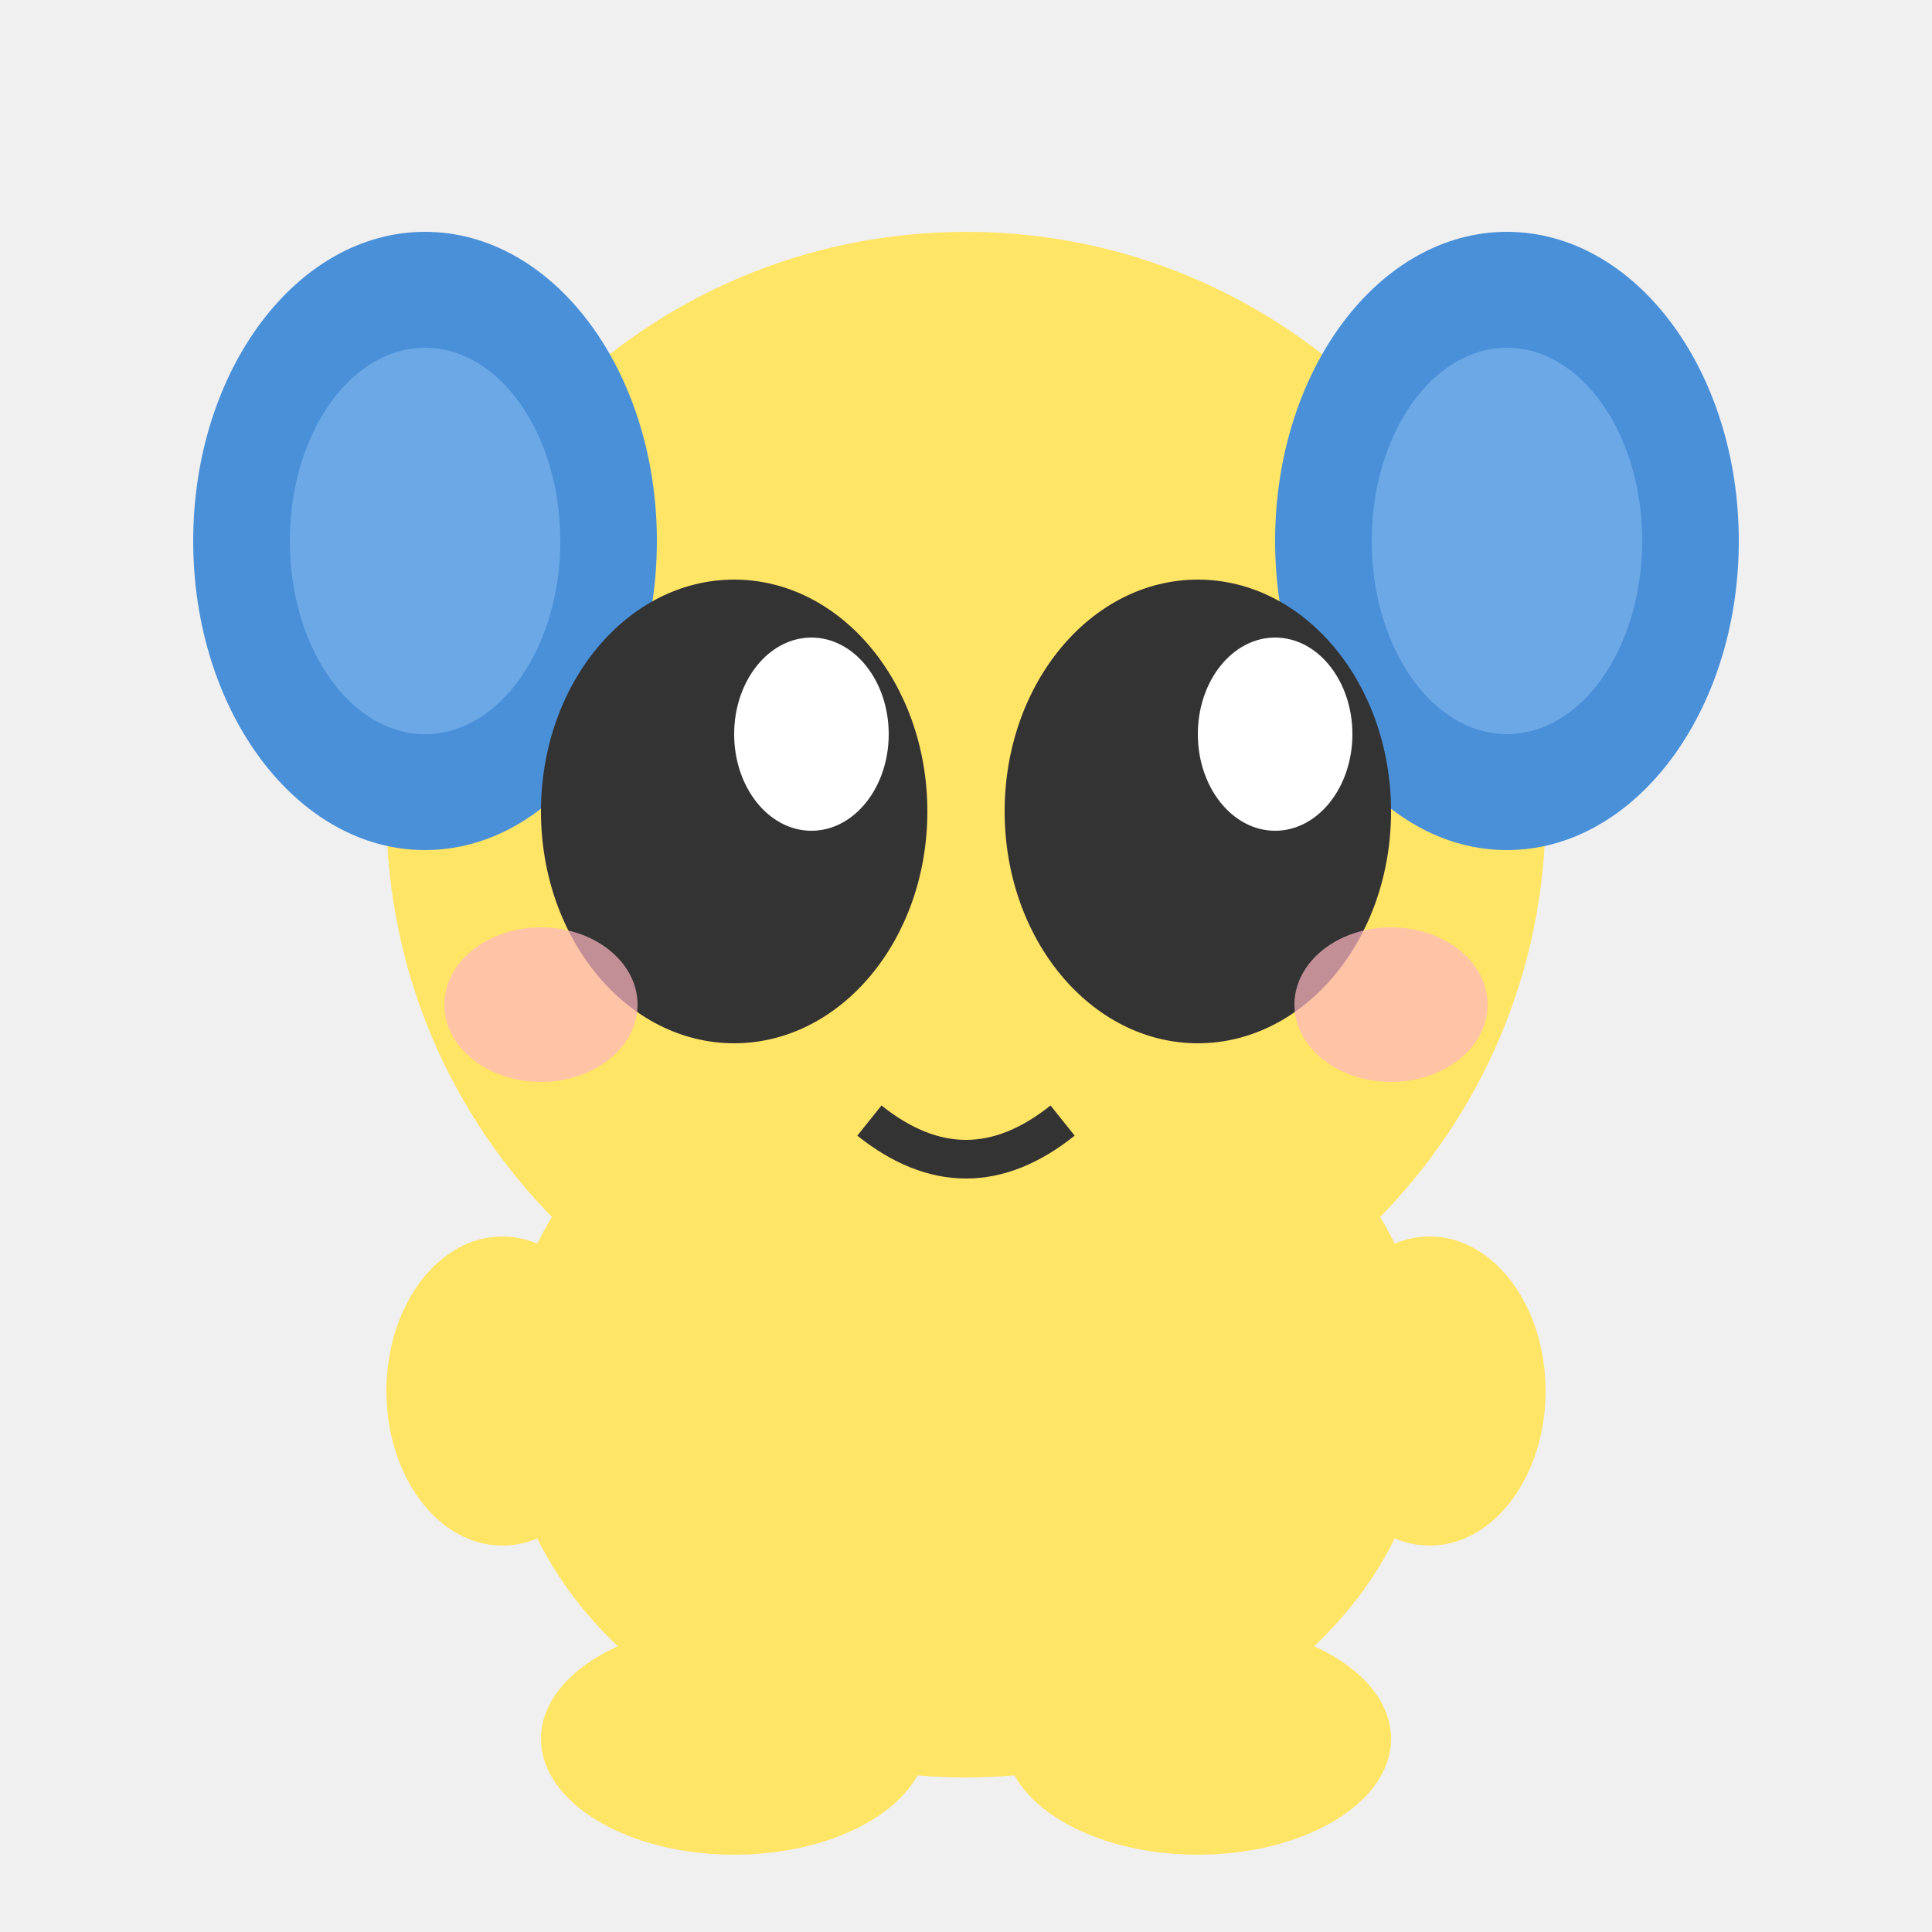
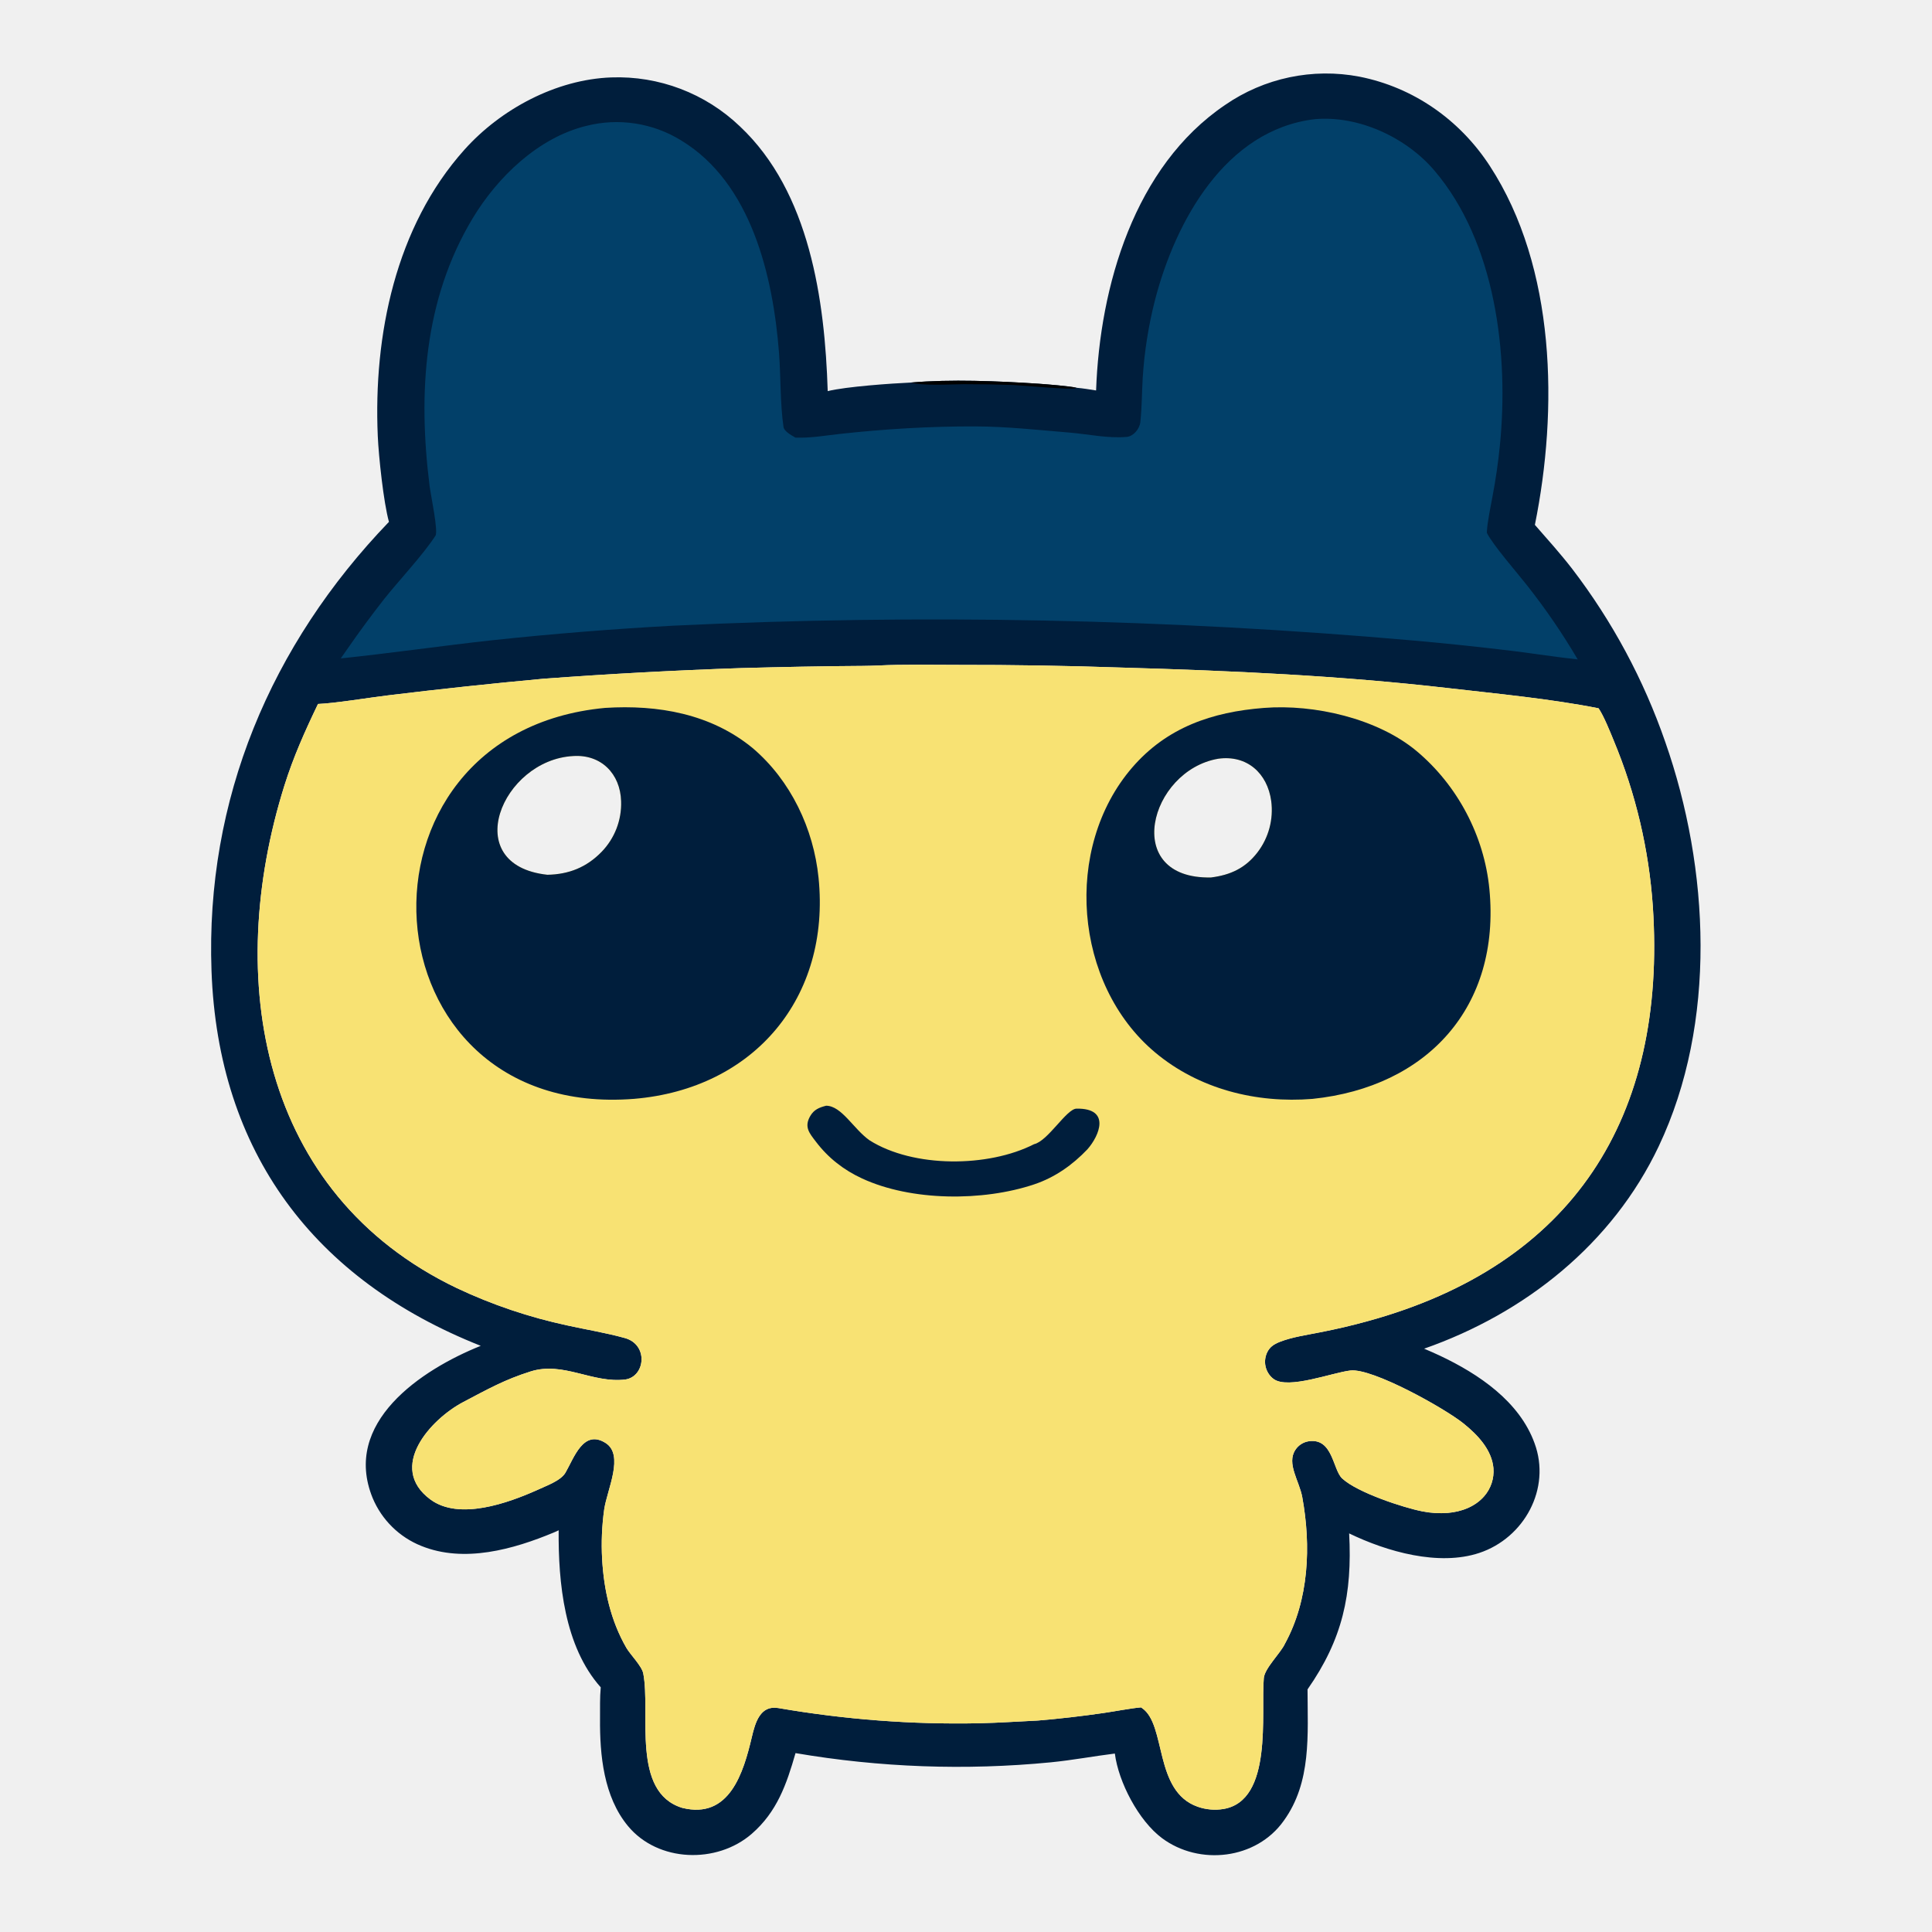
- <svg xmlns="http://www.w3.org/2000/svg" viewBox="0 0 100 100">
-   <ellipse cx="50" cy="72" rx="24" ry="20" fill="#FFE566" />
-   <circle cx="50" cy="42" r="30" fill="#FFE566" />
-   <ellipse cx="22" cy="28" rx="12" ry="16" fill="#4A90D9" />
-   <ellipse cx="78" cy="28" rx="12" ry="16" fill="#4A90D9" />
-   <ellipse cx="22" cy="28" rx="7" ry="10" fill="#6BA8E5" />
-   <ellipse cx="78" cy="28" rx="7" ry="10" fill="#6BA8E5" />
-   <ellipse cx="38" cy="42" rx="10" ry="12" fill="#333" />
-   <ellipse cx="62" cy="42" rx="10" ry="12" fill="#333" />
-   <ellipse cx="42" cy="38" rx="4" ry="5" fill="#FFF" />
-   <ellipse cx="66" cy="38" rx="4" ry="5" fill="#FFF" />
-   <path d="M 45 58 Q 50 62 55 58" fill="none" stroke="#333" stroke-width="2" />
-   <ellipse cx="28" cy="52" rx="5" ry="4" fill="#FFB6C1" opacity="0.7" />
-   <ellipse cx="72" cy="52" rx="5" ry="4" fill="#FFB6C1" opacity="0.7" />
-   <ellipse cx="26" cy="72" rx="6" ry="8" fill="#FFE566" />
-   <ellipse cx="74" cy="72" rx="6" ry="8" fill="#FFE566" />
-   <ellipse cx="38" cy="90" rx="10" ry="6" fill="#FFE566" />
-   <ellipse cx="62" cy="90" rx="10" ry="6" fill="#FFE566" />
+ <svg xmlns="http://www.w3.org/2000/svg" version="1.1" style="display: block;" viewBox="0 0 2048 2048" width="1024" height="1024" preserveAspectRatio="none">
+   <path transform="translate(0,0)" fill="rgb(0,30,60)" d="M 1161.9 413.899 C 1165.83 303.494 1202.41 176.442 1298.55 111.336 C 1340.11 82.592 1391.48 71.76 1441.1 81.275 C 1498.59 92.652 1547.52 127.135 1579.3 175.941 C 1649.54 283.777 1651.7 434.529 1627.04 556.382 C 1640.38 571.61 1654.16 586.961 1666.53 602.943 C 1709.07 658.484 1742.41 720.501 1765.28 786.622 C 1812.18 920.501 1820.38 1084.18 1758.34 1215.08 C 1709.28 1318.61 1616.79 1392.12 1509.62 1429.66 C 1515.27 1432.04 1520.87 1434.52 1526.43 1437.1 C 1567.64 1456.59 1610.66 1485.61 1626.68 1529.86 C 1644.46 1577.92 1615.74 1630.34 1568.11 1646.17 C 1525.08 1660.48 1470.03 1644.82 1430.15 1625.47 C 1433.58 1690.06 1423.13 1737.73 1386.04 1790.81 C 1386.12 1838.66 1390.47 1889.22 1360.78 1930.13 C 1331.71 1971.17 1271.3 1977.95 1231.77 1948.5 C 1207.04 1930.08 1185.65 1889.21 1181.79 1858.83 C 1158.88 1861.69 1137.11 1865.84 1113.64 1868.16 C 1023.48 1876.9 932.569 1873.61 843.284 1858.36 C 833.807 1891.44 823.664 1920.67 796.87 1943.93 C 759.855 1976.07 697.482 1974.17 665.637 1935.63 C 639.939 1904.53 635.717 1860.59 636.057 1821.63 C 636.153 1810.67 635.776 1799.53 636.813 1788.64 C 598.168 1745.32 591.739 1677.58 592.204 1622.15 C 590.527 1623.02 589.086 1623.65 587.341 1624.38 C 544.2 1642.42 491.918 1657.11 446.629 1638.76 C 423.329 1629.44 404.745 1611.16 395.046 1588.02 C 362.345 1508.09 446.438 1451.97 509.619 1426.63 C 332.903 1356.7 231.102 1221.42 224.208 1029.1 C 217.699 847.528 286.979 683.47 412.303 553.198 C 406.572 532.644 401.389 483.592 400.457 462.214 C 395.804 355.451 419.216 240.285 492.333 158.67 C 530.977 115.535 589.531 84.215 647.875 82.069 C 698.522 80.195 747.766 98.929 784.361 133.992 C 858.391 203.598 874.395 318.292 877.404 414.612 C 896.888 409.76 945.481 406.415 965.68 405.517 C 1007.59 401.863 1058.21 403.937 1100.32 406.727 C 1108.35 407.26 1133.67 409.257 1141.09 411.037 C 1148.22 411.676 1154.84 412.779 1161.9 413.899 z M 337.093 746.235 C 323.313 774.896 311.035 802.272 301.495 832.677 C 237.322 1037.19 275.325 1265.44 484.309 1365.47 C 521.839 1383.17 561.285 1396.47 601.866 1405.12 C 622.357 1409.62 642.077 1412.76 662.429 1418.39 C 687.569 1425.36 684.066 1459.12 662.981 1462.32 C 628.105 1466.61 597.111 1442.86 562.487 1453.79 C 534.893 1462.5 517.483 1472.33 491.076 1486.22 C 456.412 1504.46 410.298 1555.41 456.218 1589.48 C 486.736 1612.13 538.823 1593.14 569.231 1579.59 C 578.133 1575.29 594.294 1569.94 599.441 1561.06 C 608.461 1545.49 618.339 1514.77 641.868 1529.58 C 662.007 1542.26 643.651 1578.91 640.516 1599.76 C 638.053 1617.24 637.302 1634.91 638.272 1652.53 C 640.132 1685.45 647.372 1718.02 663.977 1746.77 C 668.119 1753.94 680.342 1766.01 681.881 1773.91 C 690.002 1815.57 668.793 1899.75 723.198 1916.41 C 773.459 1928.92 788.146 1878.76 797.001 1841.24 C 800.518 1826.35 805.742 1807.27 825.089 1810.61 C 895.632 1822.76 966.704 1828.23 1038.28 1826.71 C 1059.43 1826.26 1079.38 1824.79 1100.23 1823.85 C 1123.44 1821.89 1146.59 1819.23 1169.65 1815.88 C 1180.44 1814.35 1199.4 1810.71 1209.49 1809.9 C 1209.86 1810.15 1210.22 1810.38 1210.59 1810.63 C 1236.64 1828.41 1222.88 1898.75 1269.57 1915.2 C 1278.32 1918.27 1287.69 1919.11 1296.84 1917.62 C 1349.79 1908.79 1336.46 1816.26 1339.69 1778.85 C 1340.58 1768.44 1357.5 1752.29 1361.98 1742.63 C 1387.66 1695.82 1389.89 1638.55 1380.45 1587.03 C 1377.29 1569.8 1363.59 1551.47 1373.11 1536.98 C 1376.32 1532.02 1381.5 1528.68 1387.34 1527.79 C 1412.96 1524.08 1412.72 1557.86 1422.76 1567.22 C 1439 1582.35 1488.39 1598.36 1507.69 1602.09 C 1516.55 1603.88 1525.62 1604.44 1534.63 1603.75 C 1549.04 1602.56 1563.58 1597.24 1573.28 1586.1 C 1580.44 1577.9 1583.98 1567.16 1583.1 1556.31 C 1581.39 1536.63 1566.08 1520.8 1551.5 1509.04 C 1531.34 1492.78 1454.92 1450.14 1431.56 1452.78 C 1412.35 1454.95 1365.54 1473.17 1350.03 1461.76 C 1345.09 1458.12 1341.89 1452.35 1341.15 1446.29 C 1340.45 1440.51 1342.05 1434.16 1345.75 1429.61 C 1348.68 1426.02 1352.81 1423.91 1357.05 1422.28 C 1370.27 1417.2 1385.38 1415.15 1399.25 1412.33 C 1416.14 1409.06 1432.89 1405.15 1449.48 1400.58 C 1668.1 1340.76 1766.89 1183.94 1752.08 960.909 C 1747.92 900.468 1733.93 841.11 1710.67 785.171 C 1706.82 775.771 1699.99 758.724 1694.52 750.803 C 1642.81 740.635 1587.77 735.493 1535.38 729.454 C 1419.62 716.108 1306.26 711.028 1189.99 707.691 C 1131.44 705.676 1072.85 704.715 1014.27 704.808 C 988.669 704.776 956.792 704.159 931.425 705.446 C 925.788 705.65 920.047 705.872 914.41 705.901 C 871.602 706.121 828.643 707.069 785.838 708.188 C 715.748 710.558 645.713 714.336 575.776 719.521 C 520.92 724.575 466.14 730.433 411.455 737.093 C 391.996 739.417 354.857 745.587 337.093 746.235 z" />
+   <path transform="translate(0,0)" fill="rgb(0,0,0)" d="M 965.68 405.517 C 1007.59 401.863 1058.21 403.937 1100.32 406.727 C 1108.35 407.26 1133.67 409.257 1141.09 411.037 C 1140.85 411.177 1140.61 411.328 1140.36 411.459 C 1136.27 413.577 1082.69 408.445 1074.05 408.097 C 1056.56 407.529 1039.07 407.249 1021.57 407.258 C 1007.12 407.356 978.245 409.247 965.68 405.517 z" />
+   <path transform="translate(0,0)" fill="rgb(248,226,115)" d="M 931.425 705.446 C 956.792 704.159 988.669 704.776 1014.27 704.808 C 1072.85 704.715 1131.44 705.676 1189.99 707.691 C 1306.26 711.028 1419.62 716.108 1535.38 729.454 C 1587.77 735.493 1642.81 740.635 1694.52 750.803 C 1699.99 758.724 1706.82 775.771 1710.67 785.171 C 1733.93 841.11 1747.92 900.468 1752.08 960.909 C 1766.89 1183.94 1668.1 1340.76 1449.48 1400.58 C 1432.89 1405.15 1416.14 1409.06 1399.25 1412.33 C 1385.38 1415.15 1370.27 1417.2 1357.05 1422.28 C 1352.81 1423.91 1348.68 1426.02 1345.75 1429.61 C 1342.05 1434.16 1340.45 1440.51 1341.15 1446.29 C 1341.89 1452.35 1345.09 1458.12 1350.03 1461.76 C 1365.54 1473.17 1412.35 1454.95 1431.56 1452.78 C 1454.92 1450.14 1531.34 1492.78 1551.5 1509.04 C 1566.08 1520.8 1581.39 1536.63 1583.1 1556.31 C 1583.98 1567.16 1580.44 1577.9 1573.28 1586.1 C 1563.58 1597.24 1549.04 1602.56 1534.63 1603.75 C 1525.62 1604.44 1516.55 1603.88 1507.69 1602.09 C 1488.39 1598.36 1439 1582.35 1422.76 1567.22 C 1412.72 1557.86 1412.96 1524.08 1387.34 1527.79 C 1381.5 1528.68 1376.32 1532.02 1373.11 1536.98 C 1363.59 1551.47 1377.29 1569.8 1380.45 1587.03 C 1389.89 1638.55 1387.66 1695.82 1361.98 1742.63 C 1357.5 1752.29 1340.58 1768.44 1339.69 1778.85 C 1336.46 1816.26 1349.79 1908.79 1296.84 1917.62 C 1287.69 1919.11 1278.32 1918.27 1269.57 1915.2 C 1222.88 1898.75 1236.64 1828.41 1210.59 1810.63 C 1210.22 1810.38 1209.86 1810.15 1209.49 1809.9 C 1199.4 1810.71 1180.44 1814.35 1169.65 1815.88 C 1146.59 1819.23 1123.44 1821.89 1100.23 1823.85 C 1079.38 1824.79 1059.43 1826.26 1038.28 1826.71 C 966.704 1828.23 895.632 1822.76 825.089 1810.61 C 805.742 1807.27 800.518 1826.35 797.001 1841.24 C 788.146 1878.76 773.459 1928.92 723.198 1916.41 C 668.793 1899.75 690.002 1815.57 681.881 1773.91 C 680.342 1766.01 668.119 1753.94 663.977 1746.77 C 647.372 1718.02 640.132 1685.45 638.272 1652.53 C 637.302 1634.91 638.053 1617.24 640.516 1599.76 C 643.651 1578.91 662.007 1542.26 641.868 1529.58 C 618.339 1514.77 608.461 1545.49 599.441 1561.06 C 594.294 1569.94 578.133 1575.29 569.231 1579.59 C 538.823 1593.14 486.736 1612.13 456.218 1589.48 C 410.298 1555.41 456.412 1504.46 491.076 1486.22 C 517.483 1472.33 534.893 1462.5 562.487 1453.79 C 597.111 1442.86 628.105 1466.61 662.981 1462.32 C 684.066 1459.12 687.569 1425.36 662.429 1418.39 C 642.077 1412.76 622.357 1409.62 601.866 1405.12 C 561.285 1396.47 521.839 1383.17 484.309 1365.47 C 275.325 1265.44 237.322 1037.19 301.495 832.677 C 311.035 802.272 323.313 774.896 337.093 746.235 C 354.857 745.587 391.996 739.417 411.455 737.093 C 466.14 730.433 520.92 724.575 575.776 719.521 C 645.713 714.336 715.748 710.558 785.838 708.188 C 828.643 707.069 871.602 706.121 914.41 705.901 C 920.047 705.872 925.788 705.65 931.425 705.446 z M 1283.73 930.155 C 1304.22 927.572 1320.08 920.339 1332.99 903.548 C 1344.86 888.032 1350.09 868.445 1347.54 849.08 C 1343.5 819.657 1321.86 800.017 1291.33 804.294 C 1218.32 816.782 1188.21 932.148 1283.73 930.155 z M 580.214 927.294 C 602.877 926.884 621.726 919.467 637.735 902.983 C 651.625 888.663 659.088 869.305 658.405 849.367 C 657.57 820.202 637.166 799.47 607.566 801.444 C 531.906 805.504 485.895 917 580.214 927.294 z" />
+   <path transform="translate(0,0)" fill="rgb(0,30,60)" d="M 1339.81 750.427 C 1393.16 746.216 1460.26 761.643 1501.56 796.084 C 1545.01 832.404 1573.36 886.063 1578.82 942.538 C 1590.85 1067.23 1513.03 1152.32 1391.24 1164.87 C 1331.89 1169.68 1270.9 1154.61 1224.31 1115.49 C 1138.17 1043.16 1126.74 898.678 1200.25 813.546 C 1236.95 771.039 1284.94 754.674 1339.81 750.427 z M 1283.73 930.155 C 1304.22 927.572 1320.08 920.339 1332.99 903.548 C 1344.86 888.032 1350.09 868.445 1347.54 849.08 C 1343.5 819.657 1321.86 800.017 1291.33 804.294 C 1218.32 816.782 1188.21 932.148 1283.73 930.155 z" />
+   <path transform="translate(0,0)" fill="rgb(0,30,60)" d="M 641.405 750.405 C 697.306 746.869 753.61 756.529 798.01 793.129 C 838.341 827.518 862.409 878.5 867.699 930.515 C 880.591 1057.26 799.46 1154.13 672.243 1164.82 C 382.412 1187.83 357.865 776.944 641.405 750.405 z M 580.214 927.294 C 602.877 926.884 621.726 919.467 637.735 902.983 C 651.625 888.663 659.088 869.305 658.405 849.367 C 657.57 820.202 637.166 799.47 607.566 801.444 C 531.906 805.504 485.895 917 580.214 927.294 z" />
+   <path transform="translate(0,0)" fill="rgb(0,30,60)" d="M 875.737 1172.11 C 892.265 1172.21 904.815 1196.88 921.814 1208.83 C 968.322 1238.1 1047.53 1237.7 1096.14 1212.89 C 1110.94 1209.55 1130.5 1175.38 1141.17 1175.21 C 1177.79 1174.61 1165.44 1203.89 1152.71 1218.31 C 1137 1234.8 1118.44 1248.02 1096.41 1255.43 C 1042.02 1273.72 966.058 1273.41 913.891 1249.24 C 894.449 1240.3 878.012 1227.48 865.046 1210.44 C 858.092 1201.3 852.044 1194.71 858.971 1182.91 C 862.951 1176.14 868.417 1174 875.737 1172.11 z" />
+   <path transform="translate(0,0)" fill="rgb(2,64,105)" d="M 1393.55 126.353 C 1440.09 122.147 1490.44 145.557 1520.38 180.613 C 1585.53 256.901 1599.62 376.004 1589.91 472.415 C 1588.14 490.239 1585.58 507.976 1582.23 525.572 C 1580.35 535.982 1576.68 553.275 1576.16 563.351 L 1576.1 564.727 C 1582.38 577.595 1608.74 607.721 1618.45 620.152 C 1638.24 645.163 1656.27 671.508 1672.43 699.002 C 1649.83 696.595 1626.31 692.859 1603.61 690.042 C 1568.69 685.809 1533.71 682.133 1498.68 679.014 C 1237.49 655.959 975.026 650.703 713.118 663.283 C 649.346 666.747 585.676 671.868 522.17 678.639 C 468.61 684.504 414.4 692.401 361.235 697.938 L 369.217 686.513 C 381.384 668.961 394.066 651.773 407.246 634.969 C 422.627 615.57 448.56 588.053 461.585 567.914 C 464.762 563.002 456.641 525.084 455.37 514.963 C 443.092 417.16 449.042 317.91 501.012 231.476 C 527.314 187.732 570.556 145.929 621.37 133.476 C 655.729 124.693 692.185 130.305 722.312 149.015 C 796.397 194.09 819.442 292.587 825.783 373.84 C 827.691 398.276 826.931 428.101 830.553 452.618 C 831.198 456.979 838.146 461.024 841.945 463.171 L 843.264 463.906 C 859.399 464.478 874.58 461.695 890.556 459.944 C 938.094 454.732 986.063 451.858 1033.9 452.005 C 1067.41 452.136 1100.37 455.804 1133.72 458.562 C 1153.61 460.207 1174.41 464.885 1194.27 463.152 C 1201.54 462.518 1208.01 454.627 1208.79 447.545 C 1210.52 431.871 1210.4 415.874 1211.35 400.077 C 1213.12 372.384 1217.48 344.918 1224.36 318.037 C 1245.92 234.589 1299.03 137.672 1393.55 126.353 z" />
</svg>
